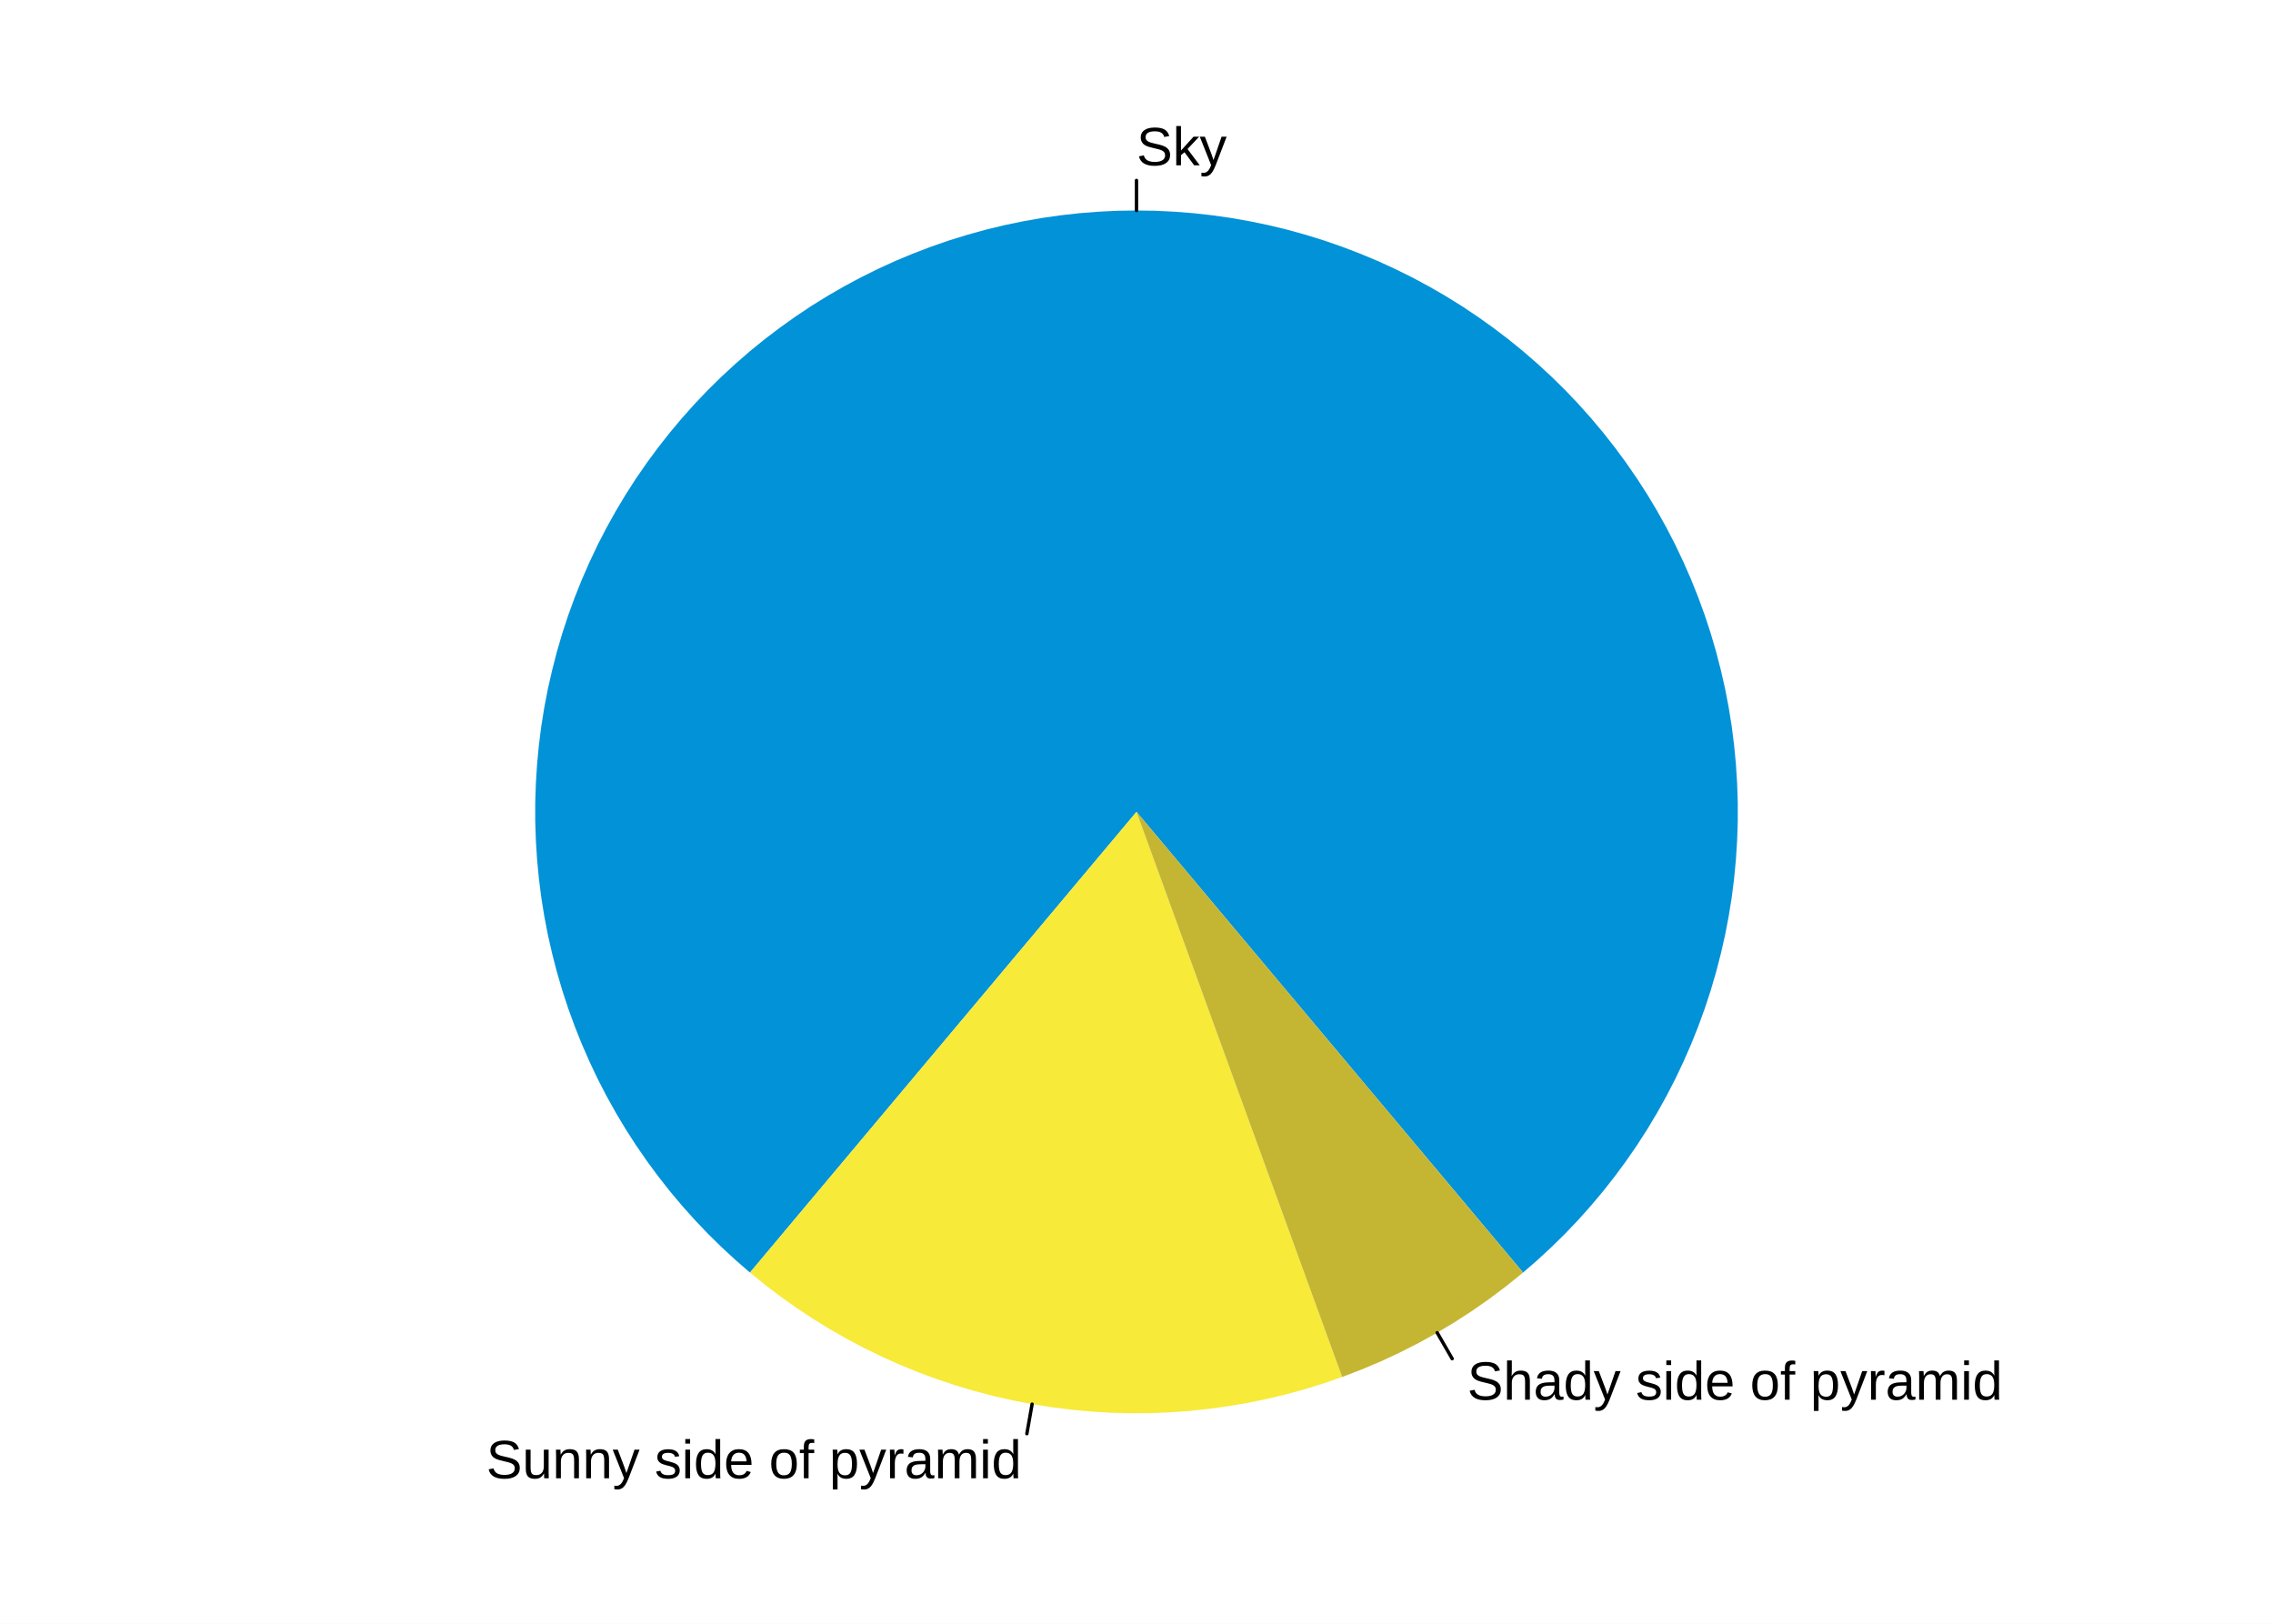
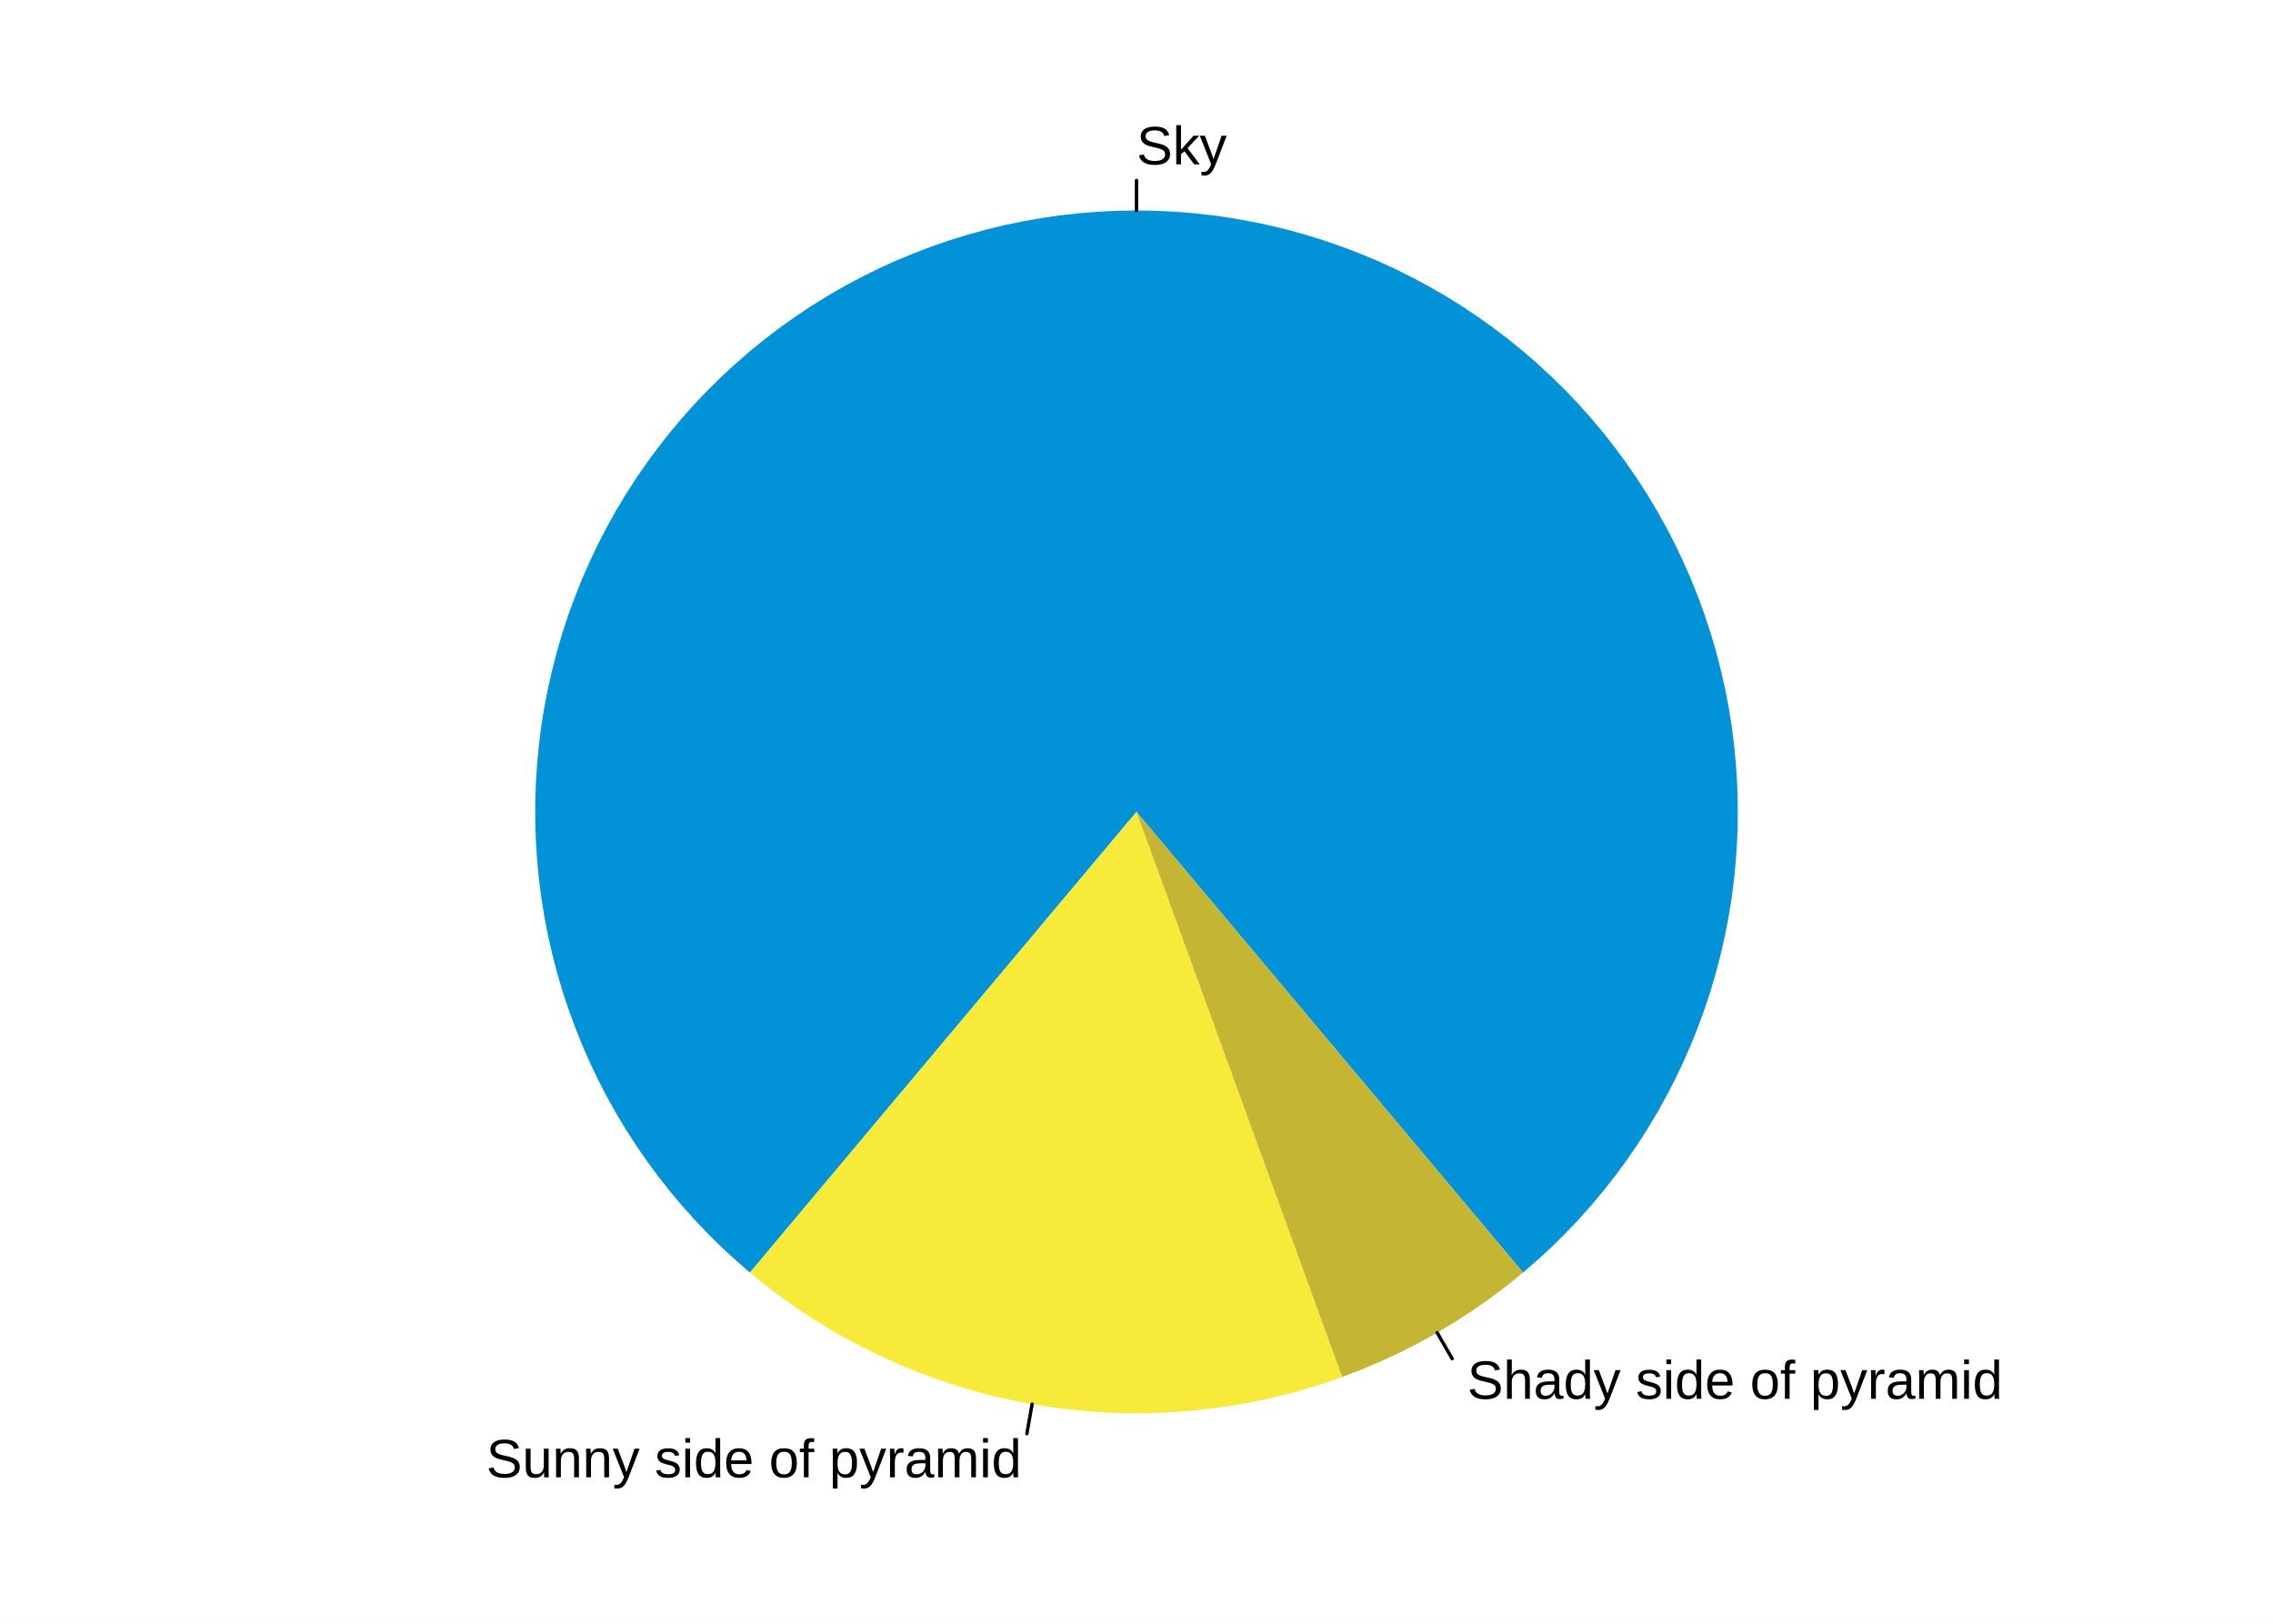
- <svg xmlns="http://www.w3.org/2000/svg" class="svglite" width="504.00pt" height="360.00pt" viewBox="0 0 504.00 360.00">
+ <svg xmlns="http://www.w3.org/2000/svg" viewBox="0 0 504.00 360.00">
  <defs>
    <style type="text/css">
-     .svglite line, .svglite polyline, .svglite polygon, .svglite path, .svglite rect, .svglite circle {
+     line, polyline, polygon, path, rect, circle {
      fill: none;
      stroke: #000000;
      stroke-linecap: round;
      stroke-linejoin: round;
      stroke-miterlimit: 10.00;
    }
-     .svglite text {
-       white-space: pre;
-     }
  </style>
  </defs>
  <rect width="100%" height="100%" style="stroke: none; fill: #FFFFFF;" />
  <defs>
-     <clipPath id="cpMC4wMHw1MDQuMDB8MC4wMHwzNjAuMDA=">
+     <clipPath id="cpMTQuNDB8NDg5LjYwfDM2MC4wMHwwLjAw">
+       <rect x="14.40" y="0.00" width="475.20" height="360.00" />
+     </clipPath>
+   </defs>
+   <polygon points="337.71,282.14 340.90,279.37 344.01,276.50 347.03,273.53 349.95,270.47 352.77,267.31 355.49,264.07 358.10,260.75 360.61,257.34 363.01,253.86 365.30,250.30 367.47,246.67 369.53,242.97 371.47,239.21 373.28,235.39 374.98,231.51 376.55,227.58 378.00,223.61 379.32,219.59 380.51,215.53 381.57,211.43 382.51,207.31 383.31,203.15 383.98,198.98 384.51,194.78 384.91,190.57 385.18,186.34 385.32,182.12 385.32,177.88 385.18,173.66 384.91,169.43 384.51,165.22 383.98,161.02 383.31,156.85 382.51,152.69 381.57,148.57 380.51,144.47 379.32,140.41 378.00,136.39 376.55,132.42 374.98,128.49 373.28,124.61 371.47,120.79 369.53,117.03 367.47,113.33 365.30,109.70 363.01,106.14 360.61,102.66 358.10,99.25 355.49,95.93 352.77,92.69 349.95,89.53 347.03,86.47 344.01,83.50 340.90,80.63 337.71,77.86 334.42,75.19 331.05,72.63 327.61,70.18 324.09,67.83 320.49,65.60 316.83,63.49 313.10,61.49 309.31,59.61 305.46,57.85 301.55,56.22 297.60,54.71 293.60,53.32 289.56,52.07 285.49,50.94 281.37,49.94 277.23,49.08 273.07,48.34 268.88,47.74 264.67,47.27 260.46,46.94 256.23,46.73 252.00,46.67 247.77,46.73 243.54,46.94 239.33,47.27 235.12,47.74 230.93,48.34 226.77,49.08 222.63,49.94 218.51,50.94 214.44,52.07 210.40,53.32 206.40,54.71 202.45,56.22 198.54,57.85 194.69,59.61 190.90,61.49 187.17,63.49 183.51,65.60 179.91,67.83 176.39,70.18 172.95,72.63 169.58,75.19 166.29,77.86 163.10,80.63 159.99,83.50 156.97,86.47 154.05,89.53 151.23,92.69 148.51,95.93 145.90,99.25 143.39,102.66 140.99,106.14 138.70,109.70 136.53,113.33 134.47,117.03 132.53,120.79 130.72,124.61 129.02,128.49 127.45,132.42 126.00,136.39 124.68,140.41 123.49,144.47 122.43,148.57 121.49,152.69 120.69,156.85 120.02,161.02 119.49,165.22 119.09,169.43 118.82,173.66 118.68,177.88 118.68,182.12 118.82,186.34 119.09,190.57 119.49,194.78 120.02,198.98 120.69,203.15 121.49,207.31 122.43,211.43 123.49,215.53 124.68,219.59 126.00,223.61 127.45,227.58 129.02,231.51 130.72,235.39 132.53,239.21 134.47,242.97 136.53,246.67 138.70,250.30 140.99,253.86 143.39,257.34 145.90,260.75 148.51,264.07 151.23,267.31 154.05,270.47 156.97,273.53 159.99,276.50 163.10,279.37 166.29,282.14 252.00,180.00 " style="stroke-width: 0.75; stroke: none; fill: #0292D8;" clip-path="url(#cpMTQuNDB8NDg5LjYwfDM2MC4wMHwwLjAw)" />
+   <polyline points="252.00,46.67 252.00,40.00 " style="stroke-width: 0.75;" clip-path="url(#cpMTQuNDB8NDg5LjYwfDM2MC4wMHwwLjAw)" />
+   <defs>
+     <clipPath id="cpMC4wMHw1MDQuMDB8MzYwLjAwfDAuMDA=">
      <rect x="0.00" y="0.00" width="504.00" height="360.00" />
    </clipPath>
  </defs>
-   <g clip-path="url(#cpMC4wMHw1MDQuMDB8MC4wMHwzNjAuMDA=)">
- </g>
+   <g clip-path="url(#cpMC4wMHw1MDQuMDB8MzYwLjAwfDAuMDA=)">
+     <text x="252.00" y="36.44" style="font-size: 12.00px; font-family: Arial;" textLength="20.00px" lengthAdjust="spacingAndGlyphs">Sky</text>
+   </g>
  <defs>
-     <clipPath id="cpMTQuNDB8NDg5LjYwfDAuMDB8MzYwLjAw">
+     <clipPath id="cpMTQuNDB8NDg5LjYwfDM2MC4wMHwwLjAw">
      <rect x="14.40" y="0.00" width="475.20" height="360.00" />
    </clipPath>
  </defs>
-   <g clip-path="url(#cpMTQuNDB8NDg5LjYwfDAuMDB8MzYwLjAw)">
-     <polygon points="337.71,282.14 340.90,279.37 344.01,276.50 347.03,273.53 349.95,270.47 352.77,267.31 355.49,264.07 358.10,260.75 360.61,257.34 363.01,253.86 365.30,250.30 367.47,246.67 369.53,242.97 371.47,239.21 373.28,235.39 374.98,231.51 376.55,227.58 378.00,223.61 379.32,219.59 380.51,215.53 381.57,211.43 382.51,207.31 383.31,203.15 383.98,198.98 384.51,194.78 384.91,190.57 385.18,186.34 385.32,182.12 385.32,177.88 385.18,173.66 384.91,169.43 384.51,165.22 383.98,161.02 383.31,156.85 382.51,152.69 381.57,148.57 380.51,144.47 379.32,140.41 378.00,136.39 376.55,132.42 374.98,128.49 373.28,124.61 371.47,120.79 369.53,117.03 367.47,113.33 365.30,109.70 363.01,106.14 360.61,102.66 358.10,99.25 355.49,95.93 352.77,92.69 349.95,89.53 347.03,86.47 344.01,83.50 340.90,80.63 337.71,77.86 334.42,75.19 331.05,72.63 327.61,70.18 324.09,67.83 320.49,65.60 316.83,63.49 313.10,61.49 309.31,59.61 305.46,57.85 301.55,56.22 297.60,54.71 293.60,53.32 289.56,52.07 285.49,50.94 281.37,49.94 277.23,49.08 273.07,48.34 268.88,47.74 264.67,47.27 260.46,46.94 256.23,46.73 252.00,46.67 247.77,46.73 243.54,46.94 239.33,47.27 235.12,47.74 230.93,48.34 226.77,49.08 222.63,49.94 218.51,50.94 214.44,52.07 210.40,53.32 206.40,54.71 202.45,56.22 198.54,57.85 194.69,59.61 190.90,61.49 187.17,63.49 183.51,65.60 179.91,67.83 176.39,70.18 172.95,72.63 169.58,75.19 166.29,77.86 163.10,80.63 159.99,83.50 156.97,86.47 154.05,89.53 151.23,92.69 148.51,95.93 145.90,99.25 143.39,102.66 140.99,106.14 138.70,109.70 136.53,113.33 134.47,117.03 132.53,120.79 130.72,124.61 129.02,128.49 127.45,132.42 126.00,136.39 124.68,140.41 123.49,144.47 122.43,148.57 121.49,152.69 120.69,156.85 120.02,161.02 119.49,165.22 119.09,169.43 118.82,173.66 118.68,177.88 118.68,182.12 118.82,186.34 119.09,190.57 119.49,194.78 120.02,198.98 120.69,203.15 121.49,207.31 122.43,211.43 123.49,215.53 124.68,219.59 126.00,223.61 127.45,227.58 129.02,231.51 130.72,235.39 132.53,239.21 134.47,242.97 136.53,246.67 138.70,250.30 140.99,253.86 143.39,257.34 145.90,260.75 148.51,264.07 151.23,267.31 154.05,270.47 156.97,273.53 159.99,276.50 163.10,279.37 166.29,282.14 252.00,180.00 " style="stroke-width: 0.75; stroke: none; fill: #0292D8;" />
-     <polyline points="252.00,46.67 252.00,40.00 " style="stroke-width: 0.75;" />
+   <polygon points="166.29,282.14 169.68,284.89 173.16,287.53 176.72,290.05 180.36,292.45 184.08,294.74 187.87,296.90 191.73,298.93 195.65,300.84 199.63,302.62 203.67,304.27 207.77,305.78 211.91,307.16 216.09,308.41 220.31,309.51 224.56,310.48 228.85,311.31 233.16,311.99 237.48,312.54 241.83,312.94 246.18,313.21 250.55,313.33 254.91,313.30 259.27,313.14 263.62,312.83 267.96,312.37 272.28,311.78 276.58,311.05 280.86,310.17 285.10,309.16 289.31,308.01 293.48,306.72 297.60,305.29 252.00,180.00 " style="stroke-width: 0.75; stroke: none; fill: #F7EA39;" clip-path="url(#cpMTQuNDB8NDg5LjYwfDM2MC4wMHwwLjAw)" />
+   <polyline points="228.85,311.31 227.69,317.87 " style="stroke-width: 0.75;" clip-path="url(#cpMTQuNDB8NDg5LjYwfDM2MC4wMHwwLjAw)" />
+   <defs>
+     <clipPath id="cpMC4wMHw1MDQuMDB8MzYwLjAwfDAuMDA=">
+       <rect x="0.00" y="0.00" width="504.00" height="360.00" />
+     </clipPath>
+   </defs>
+   <g clip-path="url(#cpMC4wMHw1MDQuMDB8MzYwLjAwfDAuMDA=)">
+     <text x="107.80" y="327.54" style="font-size: 12.00px; font-family: Arial;" textLength="118.73px" lengthAdjust="spacingAndGlyphs">Sunny side of pyramid</text>
  </g>
-   <g clip-path="url(#cpMC4wMHw1MDQuMDB8MC4wMHwzNjAuMDA=)">
-     <text x="252.00" y="36.65" style="font-size: 12.00px; font-family: &quot;Arial&quot;;" textLength="21.25px" lengthAdjust="spacingAndGlyphs">Sky</text>
-   </g>
-   <g clip-path="url(#cpMTQuNDB8NDg5LjYwfDAuMDB8MzYwLjAw)">
-     <polygon points="166.29,282.14 169.68,284.89 173.16,287.53 176.72,290.05 180.36,292.45 184.08,294.74 187.87,296.90 191.73,298.93 195.65,300.84 199.63,302.62 203.67,304.27 207.77,305.78 211.91,307.16 216.09,308.41 220.31,309.51 224.56,310.48 228.85,311.31 233.16,311.99 237.48,312.54 241.83,312.94 246.18,313.21 250.55,313.33 254.91,313.30 259.27,313.14 263.62,312.83 267.96,312.37 272.28,311.78 276.58,311.05 280.86,310.17 285.10,309.16 289.31,308.01 293.48,306.72 297.60,305.29 252.00,180.00 " style="stroke-width: 0.75; stroke: none; fill: #F7EA39;" />
-     <polyline points="228.85,311.31 227.69,317.87 " style="stroke-width: 0.75;" />
-   </g>
-   <g clip-path="url(#cpMC4wMHw1MDQuMDB8MC4wMHwzNjAuMDA=)">
-     <text x="226.53" y="327.75" text-anchor="end" style="font-size: 12.00px; font-family: &quot;Arial&quot;;" textLength="134.83px" lengthAdjust="spacingAndGlyphs">Sunny side of pyramid</text>
-   </g>
-   <g clip-path="url(#cpMTQuNDB8NDg5LjYwfDAuMDB8MzYwLjAw)">
-     <polygon points="297.60,305.29 301.95,303.62 306.23,301.81 310.45,299.84 314.60,297.73 318.67,295.47 322.66,293.07 326.56,290.54 330.37,287.87 334.09,285.07 337.71,282.14 252.00,180.00 " style="stroke-width: 0.75; stroke: none; fill: #C4B632;" />
-     <polyline points="318.67,295.47 322.00,301.24 " style="stroke-width: 0.75;" />
-   </g>
-   <g clip-path="url(#cpMC4wMHw1MDQuMDB8MC4wMHwzNjAuMDA=)">
-     <text x="325.33" y="310.33" style="font-size: 12.00px; font-family: &quot;Arial&quot;;" textLength="134.58px" lengthAdjust="spacingAndGlyphs">Shady side of pyramid</text>
+   <defs>
+     <clipPath id="cpMTQuNDB8NDg5LjYwfDM2MC4wMHwwLjAw">
+       <rect x="14.40" y="0.00" width="475.20" height="360.00" />
+     </clipPath>
+   </defs>
+   <polygon points="297.60,305.29 301.95,303.62 306.23,301.81 310.45,299.84 314.60,297.73 318.67,295.47 322.66,293.07 326.56,290.54 330.37,287.87 334.09,285.07 337.71,282.14 252.00,180.00 " style="stroke-width: 0.75; stroke: none; fill: #C4B632;" clip-path="url(#cpMTQuNDB8NDg5LjYwfDM2MC4wMHwwLjAw)" />
+   <polyline points="318.67,295.47 322.00,301.24 " style="stroke-width: 0.75;" clip-path="url(#cpMTQuNDB8NDg5LjYwfDM2MC4wMHwwLjAw)" />
+   <defs>
+     <clipPath id="cpMC4wMHw1MDQuMDB8MzYwLjAwfDAuMDA=">
+       <rect x="0.00" y="0.00" width="504.00" height="360.00" />
+     </clipPath>
+   </defs>
+   <g clip-path="url(#cpMC4wMHw1MDQuMDB8MzYwLjAwfDAuMDA=)">
+     <text x="325.33" y="310.12" style="font-size: 12.00px; font-family: Arial;" textLength="118.73px" lengthAdjust="spacingAndGlyphs">Shady side of pyramid</text>
  </g>
</svg>
